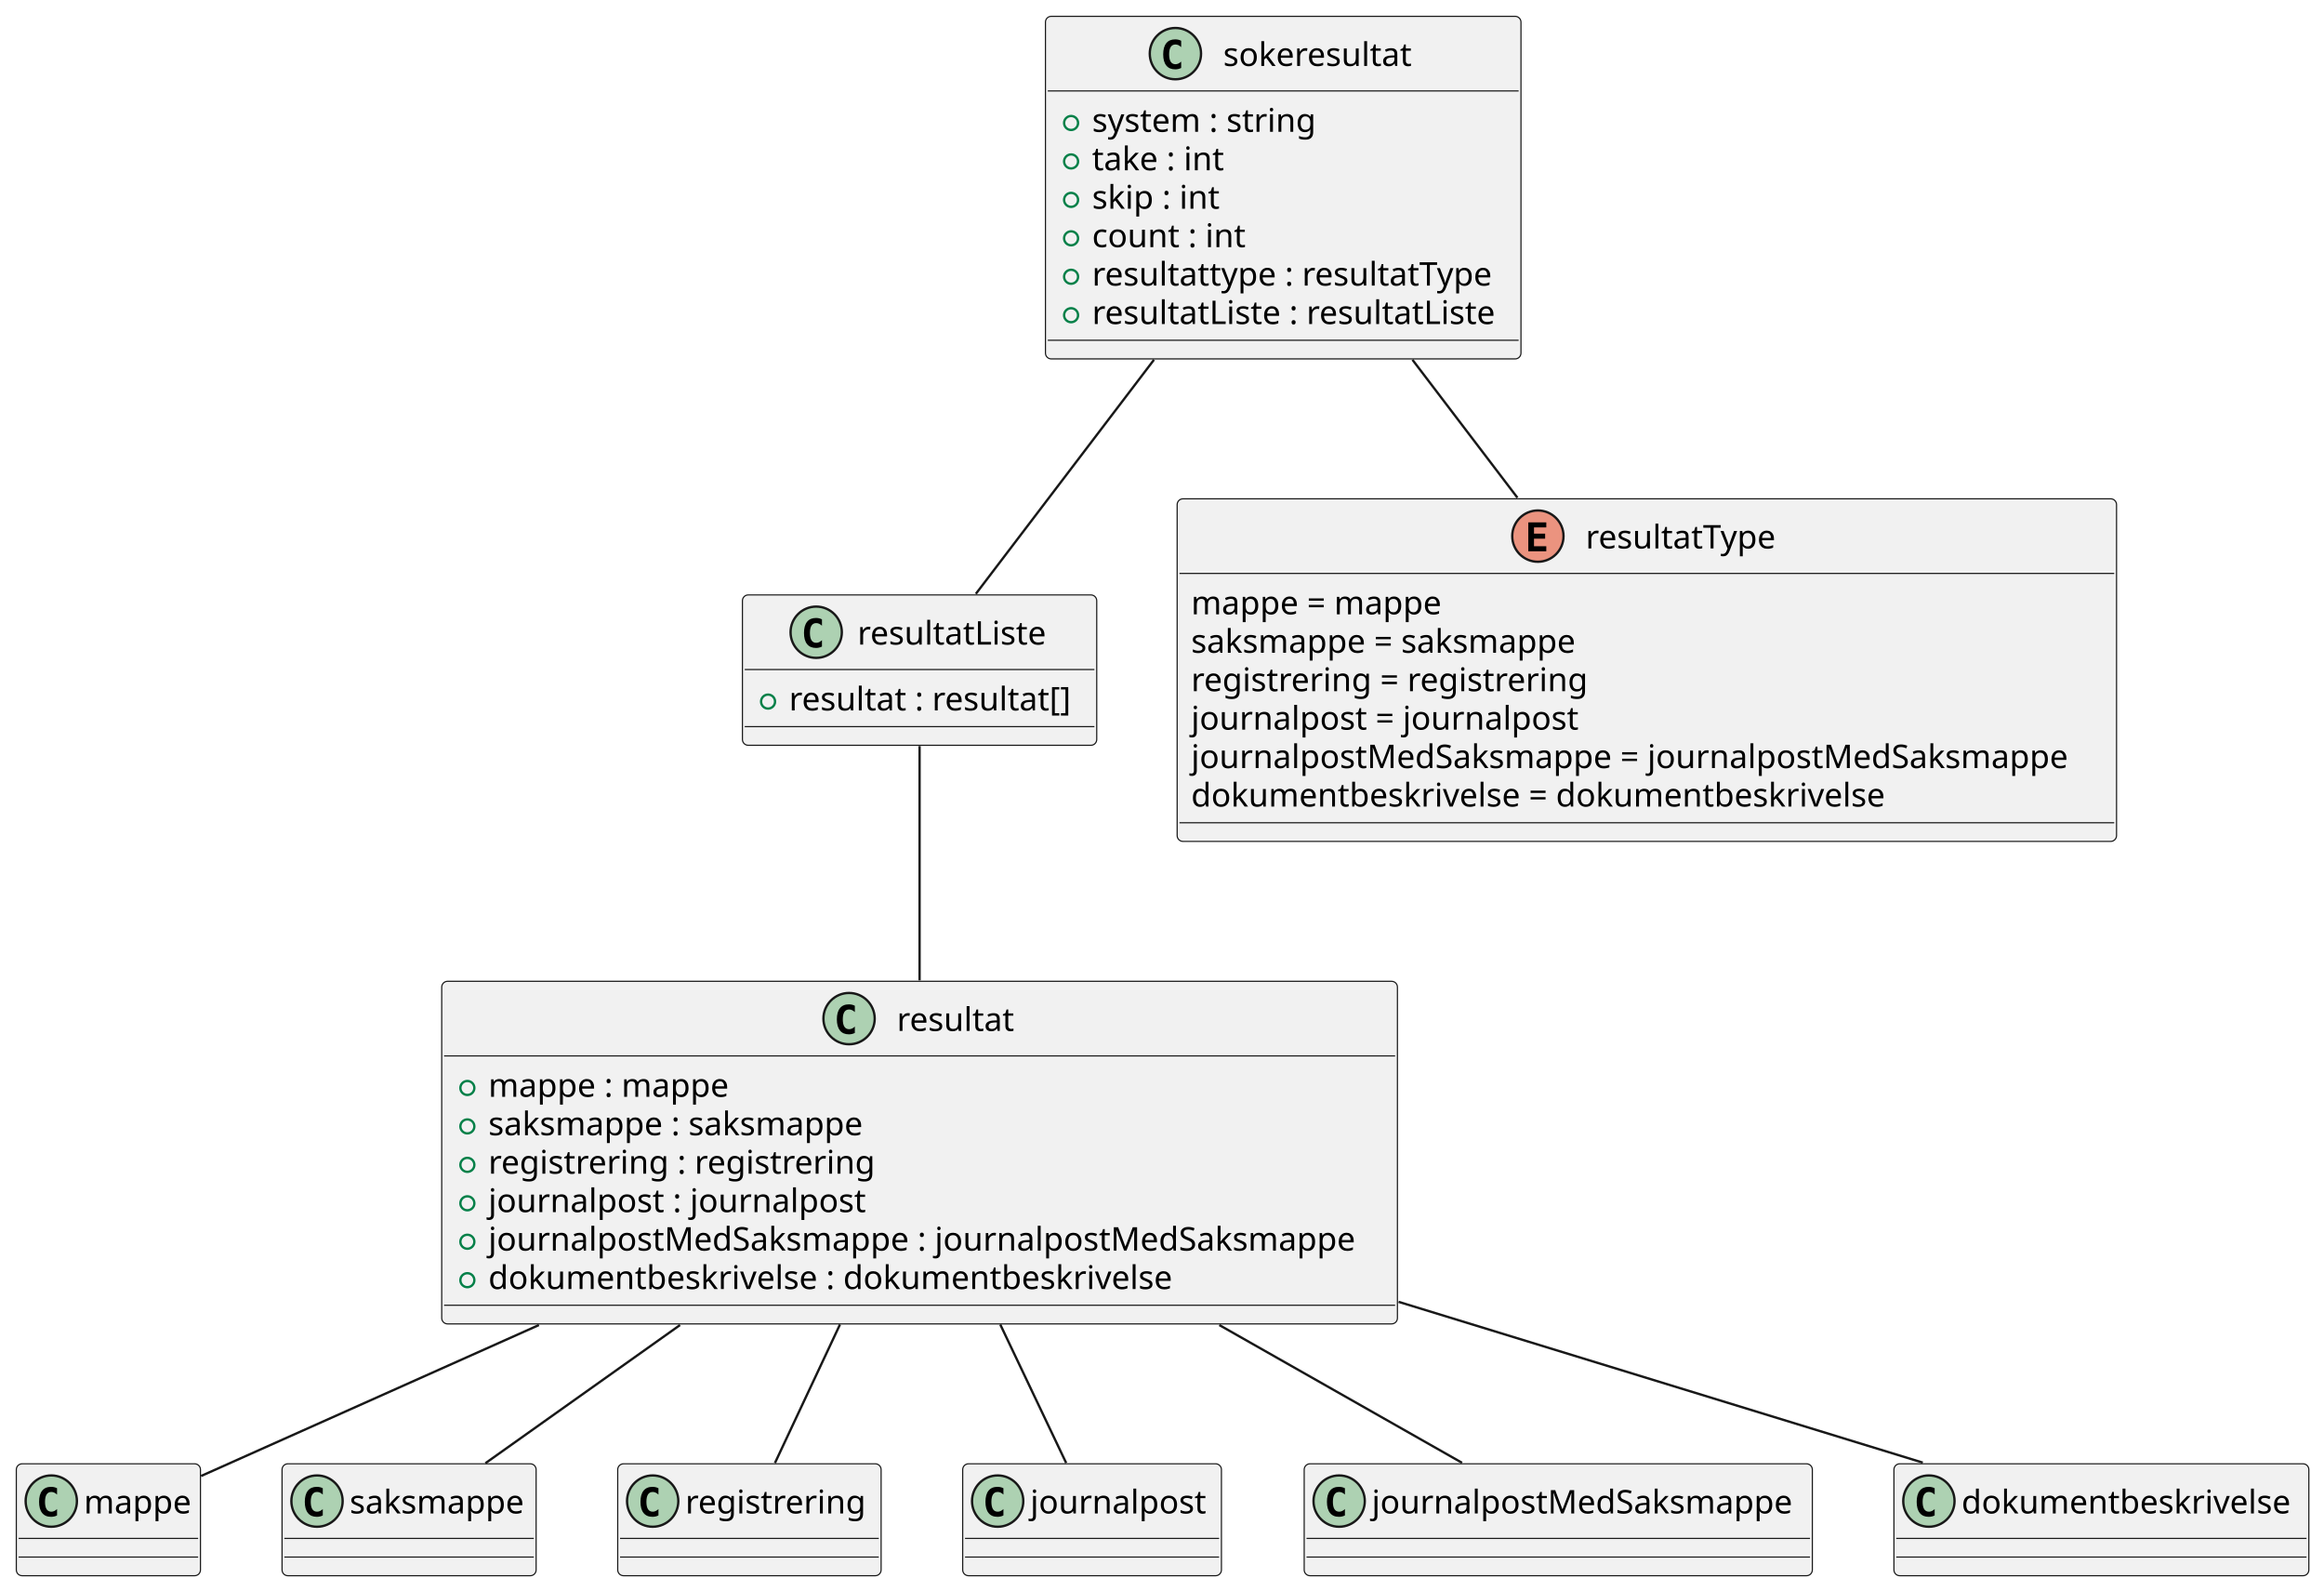
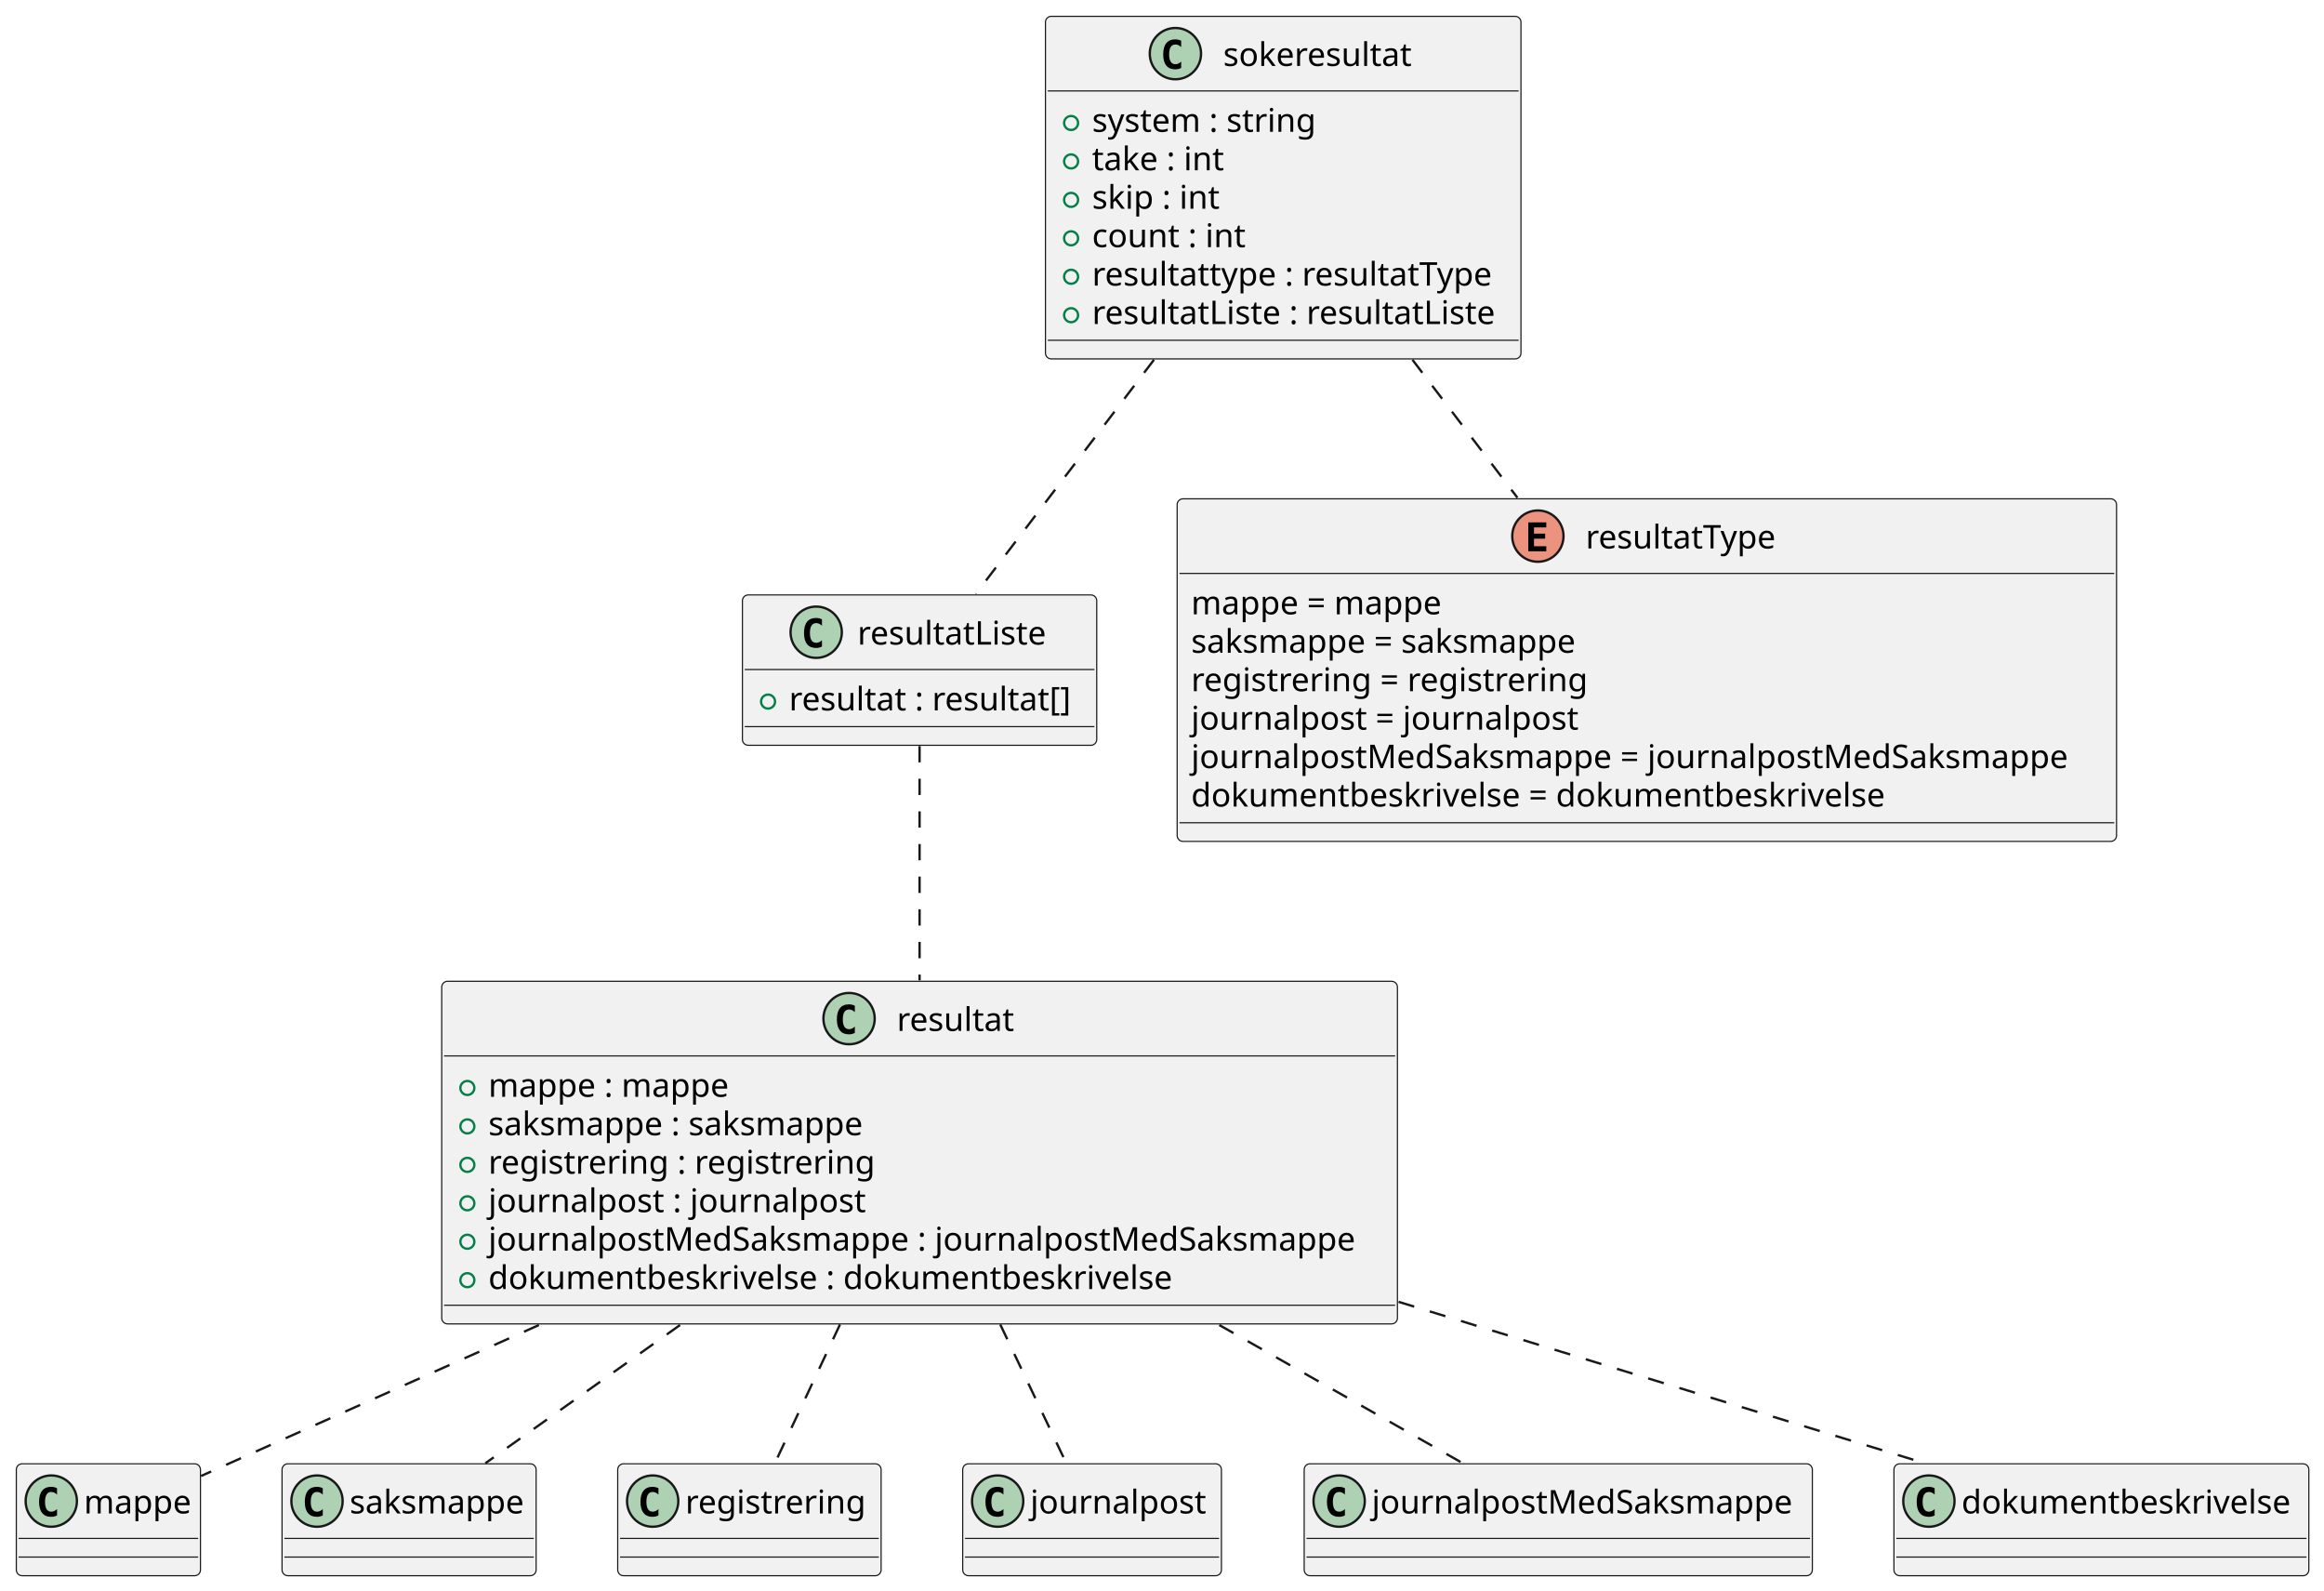
<svg xmlns="http://www.w3.org/2000/svg" contentStyleType="text/css" height="682px" preserveAspectRatio="none" style="width:997px;height:682px;background:#FFFFFF;" version="1.1" viewBox="0 0 997 682" width="997px" zoomAndPan="magnify">
  <defs />
  <g>
    <g id="elem_resultat">
      <rect codeLine="2" fill="#F1F1F1" height="146.93" id="resultat" rx="2.5" ry="2.5" style="stroke:#181818;stroke-width:0.5;" width="410" x="189.5" y="420.86" />
      <ellipse cx="364.25" cy="436.86" fill="#ADD1B2" rx="11" ry="11" style="stroke:#181818;stroke-width:1.0;" />
      <path d="M366.723,443.003 Q366.142,443.302 365.503,443.451 Q364.864,443.601 364.158,443.601 Q361.651,443.601 360.332,441.949 Q359.012,440.297 359.012,437.176 Q359.012,434.046 360.332,432.395 Q361.651,430.743 364.158,430.743 Q364.864,430.743 365.511,430.892 Q366.159,431.042 366.723,431.341 L366.723,434.063 Q366.092,433.482 365.499,433.212 Q364.905,432.942 364.274,432.942 Q362.93,432.942 362.245,434.009 Q361.56,435.076 361.56,437.176 Q361.56,439.268 362.245,440.334 Q362.93,441.401 364.274,441.401 Q364.905,441.401 365.499,441.131 Q366.092,440.861 366.723,440.28 Z " fill="#000000" />
      <text fill="#000000" font-family="sans-serif" font-size="14" lengthAdjust="spacing" textLength="52" x="384.75" y="442.151">resultat</text>
      <line style="stroke:#181818;stroke-width:0.5;" x1="190.5" x2="598.5" y1="452.86" y2="452.86" />
      <ellipse cx="200.5" cy="466.604" fill="none" rx="3" ry="3" style="stroke:#038048;stroke-width:1.0;" />
      <text fill="#000000" font-family="sans-serif" font-size="14" lengthAdjust="spacing" textLength="106" x="209.5" y="470.395">mappe : mappe</text>
      <ellipse cx="200.5" cy="483.092" fill="none" rx="3" ry="3" style="stroke:#038048;stroke-width:1.0;" />
      <text fill="#000000" font-family="sans-serif" font-size="14" lengthAdjust="spacing" textLength="166" x="209.5" y="486.883">saksmappe : saksmappe</text>
      <ellipse cx="200.5" cy="499.581" fill="none" rx="3" ry="3" style="stroke:#038048;stroke-width:1.0;" />
      <text fill="#000000" font-family="sans-serif" font-size="14" lengthAdjust="spacing" textLength="174" x="209.5" y="503.372">registrering : registrering</text>
      <ellipse cx="200.5" cy="516.069" fill="none" rx="3" ry="3" style="stroke:#038048;stroke-width:1.0;" />
      <text fill="#000000" font-family="sans-serif" font-size="14" lengthAdjust="spacing" textLength="170" x="209.5" y="519.86">journalpost : journalpost</text>
      <ellipse cx="200.5" cy="532.557" fill="none" rx="3" ry="3" style="stroke:#038048;stroke-width:1.0;" />
      <text fill="#000000" font-family="sans-serif" font-size="14" lengthAdjust="spacing" textLength="384" x="209.5" y="536.348">journalpostMedSaksmappe : journalpostMedSaksmappe</text>
      <ellipse cx="200.5" cy="549.045" fill="none" rx="3" ry="3" style="stroke:#038048;stroke-width:1.0;" />
      <text fill="#000000" font-family="sans-serif" font-size="14" lengthAdjust="spacing" textLength="304" x="209.5" y="552.837">dokumentbeskrivelse : dokumentbeskrivelse</text>
      <line style="stroke:#181818;stroke-width:0.5;" x1="190.5" x2="598.5" y1="559.79" y2="559.79" />
+     </g>
+     <g id="elem_resultatListe">
+       <rect codeLine="10" fill="#F1F1F1" height="64.488" id="resultatListe" rx="2.5" ry="2.5" style="stroke:#181818;stroke-width:0.5;" width="152" x="318.5" y="255.15" />
+       <ellipse cx="350.15" cy="271.15" fill="#ADD1B2" rx="11" ry="11" style="stroke:#181818;stroke-width:1.0;" />
+       <path d="M352.623,277.293 Q352.042,277.592 351.403,277.741 Q350.764,277.891 350.058,277.891 Q347.551,277.891 346.231,276.239 Q344.912,274.587 344.912,271.466 Q344.912,268.337 346.231,266.685 Q347.551,265.033 350.058,265.033 Q350.764,265.033 351.411,265.182 Q352.059,265.332 352.623,265.63 L352.623,268.353 Q351.992,267.772 351.399,267.502 Q350.805,267.233 350.174,267.233 Q348.83,267.233 348.145,268.299 Q347.46,269.366 347.46,271.466 Q347.46,273.558 348.145,274.624 Q348.83,275.691 350.174,275.691 Q350.805,275.691 351.399,275.421 Q351.992,275.151 352.623,274.57 Z " fill="#000000" />
+       <text fill="#000000" font-family="sans-serif" font-size="14" lengthAdjust="spacing" textLength="83" x="367.85" y="276.441">resultatListe</text>
+       <line style="stroke:#181818;stroke-width:0.5;" x1="319.5" x2="469.5" y1="287.15" y2="287.15" />
+       <ellipse cx="329.5" cy="300.894" fill="none" rx="3" ry="3" style="stroke:#038048;stroke-width:1.0;" />
+       <text fill="#000000" font-family="sans-serif" font-size="14" lengthAdjust="spacing" textLength="126" x="338.5" y="304.685">resultat : resultat[]</text>
+       <line style="stroke:#181818;stroke-width:0.5;" x1="319.5" x2="469.5" y1="311.638" y2="311.638" />
+     </g>
+     <g id="elem_resultatType">
+       <rect codeLine="13" fill="#F1F1F1" height="146.93" id="resultatType" rx="2.5" ry="2.5" style="stroke:#181818;stroke-width:0.5;" width="403" x="505" y="213.93" />
+       <ellipse cx="659.75" cy="229.93" fill="#EB937F" rx="11" ry="11" style="stroke:#181818;stroke-width:1.0;" />
+       <path d="M663.364,236.43 L655.644,236.43 L655.644,224.037 L663.364,224.037 L663.364,226.195 L658.093,226.195 L658.093,228.868 L662.866,228.868 L662.866,231.026 L658.093,231.026 L658.093,234.272 L663.364,234.272 Z " fill="#000000" />
+       <text fill="#000000" font-family="sans-serif" font-size="14" lengthAdjust="spacing" textLength="85" x="680.25" y="235.221">resultatType</text>
+       <line style="stroke:#181818;stroke-width:0.5;" x1="506" x2="907" y1="245.93" y2="245.93" />
+       <text fill="#000000" font-family="sans-serif" font-size="14" lengthAdjust="spacing" textLength="113" x="511" y="263.465">mappe = mappe</text>
+       <text fill="#000000" font-family="sans-serif" font-size="14" lengthAdjust="spacing" textLength="173" x="511" y="279.953">saksmappe = saksmappe</text>
+       <text fill="#000000" font-family="sans-serif" font-size="14" lengthAdjust="spacing" textLength="181" x="511" y="296.442">registrering = registrering</text>
+       <text fill="#000000" font-family="sans-serif" font-size="14" lengthAdjust="spacing" textLength="177" x="511" y="312.93">journalpost = journalpost</text>
+       <text fill="#000000" font-family="sans-serif" font-size="14" lengthAdjust="spacing" textLength="391" x="511" y="329.418">journalpostMedSaksmappe = journalpostMedSaksmappe</text>
+       <text fill="#000000" font-family="sans-serif" font-size="14" lengthAdjust="spacing" textLength="311" x="511" y="345.907">dokumentbeskrivelse = dokumentbeskrivelse</text>
+       <line style="stroke:#181818;stroke-width:0.5;" x1="506" x2="907" y1="352.86" y2="352.86" />
+     </g>
+     <g id="elem_sokeresultat">
+       <rect codeLine="21" fill="#F1F1F1" height="146.93" id="sokeresultat" rx="2.5" ry="2.5" style="stroke:#181818;stroke-width:0.5;" width="204" x="448.5" y="7" />
+       <ellipse cx="504.25" cy="23" fill="#ADD1B2" rx="11" ry="11" style="stroke:#181818;stroke-width:1.0;" />
+       <path d="M506.723,29.143 Q506.142,29.442 505.503,29.591 Q504.864,29.741 504.158,29.741 Q501.651,29.741 500.332,28.089 Q499.012,26.437 499.012,23.316 Q499.012,20.186 500.332,18.535 Q501.651,16.883 504.158,16.883 Q504.864,16.883 505.511,17.032 Q506.159,17.182 506.723,17.48 L506.723,20.203 Q506.092,19.622 505.499,19.352 Q504.905,19.082 504.274,19.082 Q502.93,19.082 502.245,20.149 Q501.56,21.216 501.56,23.316 Q501.56,25.408 502.245,26.474 Q502.93,27.541 504.274,27.541 Q504.905,27.541 505.499,27.271 Q506.092,27.002 506.723,26.42 Z " fill="#000000" />
+       <text fill="#000000" font-family="sans-serif" font-size="14" lengthAdjust="spacing" textLength="84" x="524.75" y="28.291">sokeresultat</text>
+       <line style="stroke:#181818;stroke-width:0.5;" x1="449.5" x2="651.5" y1="39" y2="39" />
+       <ellipse cx="459.5" cy="52.744" fill="none" rx="3" ry="3" style="stroke:#038048;stroke-width:1.0;" />
+       <text fill="#000000" font-family="sans-serif" font-size="14" lengthAdjust="spacing" textLength="99" x="468.5" y="56.535">system : string</text>
+       <ellipse cx="459.5" cy="69.232" fill="none" rx="3" ry="3" style="stroke:#038048;stroke-width:1.0;" />
+       <text fill="#000000" font-family="sans-serif" font-size="14" lengthAdjust="spacing" textLength="59" x="468.5" y="73.023">take : int</text>
+       <ellipse cx="459.5" cy="85.721" fill="none" rx="3" ry="3" style="stroke:#038048;stroke-width:1.0;" />
+       <text fill="#000000" font-family="sans-serif" font-size="14" lengthAdjust="spacing" textLength="58" x="468.5" y="89.512">skip : int</text>
+       <ellipse cx="459.5" cy="102.209" fill="none" rx="3" ry="3" style="stroke:#038048;stroke-width:1.0;" />
+       <text fill="#000000" font-family="sans-serif" font-size="14" lengthAdjust="spacing" textLength="69" x="468.5" y="106">count : int</text>
+       <ellipse cx="459.5" cy="118.697" fill="none" rx="3" ry="3" style="stroke:#038048;stroke-width:1.0;" />
+       <text fill="#000000" font-family="sans-serif" font-size="14" lengthAdjust="spacing" textLength="178" x="468.5" y="122.488">resultattype : resultatType</text>
+       <ellipse cx="459.5" cy="135.185" fill="none" rx="3" ry="3" style="stroke:#038048;stroke-width:1.0;" />
+       <text fill="#000000" font-family="sans-serif" font-size="14" lengthAdjust="spacing" textLength="178" x="468.5" y="138.977">resultatListe : resultatListe</text>
+       <line style="stroke:#181818;stroke-width:0.5;" x1="449.5" x2="651.5" y1="145.93" y2="145.93" />
    </g>
    <g id="elem_mappe">
      <rect fill="#F1F1F1" height="48" id="mappe" rx="2.5" ry="2.5" style="stroke:#181818;stroke-width:0.5;" width="79" x="7" y="627.79" />
      <ellipse cx="22" cy="643.79" fill="#ADD1B2" rx="11" ry="11" style="stroke:#181818;stroke-width:1.0;" />
      <path d="M24.473,649.933 Q23.892,650.232 23.253,650.381 Q22.614,650.531 21.908,650.531 Q19.401,650.531 18.081,648.879 Q16.762,647.227 16.762,644.106 Q16.762,640.976 18.081,639.325 Q19.401,637.673 21.908,637.673 Q22.614,637.673 23.261,637.822 Q23.909,637.972 24.473,638.27 L24.473,640.993 Q23.842,640.412 23.249,640.142 Q22.655,639.872 22.024,639.872 Q20.68,639.872 19.995,640.939 Q19.31,642.006 19.31,644.106 Q19.31,646.198 19.995,647.264 Q20.68,648.331 22.024,648.331 Q22.655,648.331 23.249,648.061 Q23.842,647.792 24.473,647.21 Z " fill="#000000" />
      <text fill="#000000" font-family="sans-serif" font-size="14" lengthAdjust="spacing" textLength="47" x="36" y="649.081">mappe</text>
      <line style="stroke:#181818;stroke-width:0.5;" x1="8" x2="85" y1="659.79" y2="659.79" />
      <line style="stroke:#181818;stroke-width:0.5;" x1="8" x2="85" y1="667.79" y2="667.79" />
    </g>
    <g id="elem_saksmappe">
      <rect fill="#F1F1F1" height="48" id="saksmappe" rx="2.5" ry="2.5" style="stroke:#181818;stroke-width:0.5;" width="109" x="121" y="627.79" />
      <ellipse cx="136" cy="643.79" fill="#ADD1B2" rx="11" ry="11" style="stroke:#181818;stroke-width:1.0;" />
      <path d="M138.473,649.933 Q137.892,650.232 137.253,650.381 Q136.614,650.531 135.908,650.531 Q133.401,650.531 132.082,648.879 Q130.762,647.227 130.762,644.106 Q130.762,640.976 132.082,639.325 Q133.401,637.673 135.908,637.673 Q136.614,637.673 137.261,637.822 Q137.909,637.972 138.473,638.27 L138.473,640.993 Q137.842,640.412 137.249,640.142 Q136.655,639.872 136.024,639.872 Q134.68,639.872 133.995,640.939 Q133.31,642.006 133.31,644.106 Q133.31,646.198 133.995,647.264 Q134.68,648.331 136.024,648.331 Q136.655,648.331 137.249,648.061 Q137.842,647.792 138.473,647.21 Z " fill="#000000" />
      <text fill="#000000" font-family="sans-serif" font-size="14" lengthAdjust="spacing" textLength="77" x="150" y="649.081">saksmappe</text>
      <line style="stroke:#181818;stroke-width:0.5;" x1="122" x2="229" y1="659.79" y2="659.79" />
      <line style="stroke:#181818;stroke-width:0.5;" x1="122" x2="229" y1="667.79" y2="667.79" />
    </g>
    <g id="elem_registrering">
      <rect fill="#F1F1F1" height="48" id="registrering" rx="2.5" ry="2.5" style="stroke:#181818;stroke-width:0.5;" width="113" x="265" y="627.79" />
      <ellipse cx="280" cy="643.79" fill="#ADD1B2" rx="11" ry="11" style="stroke:#181818;stroke-width:1.0;" />
      <path d="M282.473,649.933 Q281.892,650.232 281.253,650.381 Q280.614,650.531 279.908,650.531 Q277.401,650.531 276.082,648.879 Q274.762,647.227 274.762,644.106 Q274.762,640.976 276.082,639.325 Q277.401,637.673 279.908,637.673 Q280.614,637.673 281.261,637.822 Q281.909,637.972 282.473,638.27 L282.473,640.993 Q281.842,640.412 281.249,640.142 Q280.655,639.872 280.024,639.872 Q278.68,639.872 277.995,640.939 Q277.31,642.006 277.31,644.106 Q277.31,646.198 277.995,647.264 Q278.68,648.331 280.024,648.331 Q280.655,648.331 281.249,648.061 Q281.842,647.792 282.473,647.21 Z " fill="#000000" />
      <text fill="#000000" font-family="sans-serif" font-size="14" lengthAdjust="spacing" textLength="81" x="294" y="649.081">registrering</text>
      <line style="stroke:#181818;stroke-width:0.5;" x1="266" x2="377" y1="659.79" y2="659.79" />
      <line style="stroke:#181818;stroke-width:0.5;" x1="266" x2="377" y1="667.79" y2="667.79" />
    </g>
    <g id="elem_journalpost">
      <rect fill="#F1F1F1" height="48" id="journalpost" rx="2.5" ry="2.5" style="stroke:#181818;stroke-width:0.5;" width="111" x="413" y="627.79" />
      <ellipse cx="428" cy="643.79" fill="#ADD1B2" rx="11" ry="11" style="stroke:#181818;stroke-width:1.0;" />
      <path d="M430.473,649.933 Q429.892,650.232 429.253,650.381 Q428.614,650.531 427.908,650.531 Q425.401,650.531 424.082,648.879 Q422.762,647.227 422.762,644.106 Q422.762,640.976 424.082,639.325 Q425.401,637.673 427.908,637.673 Q428.614,637.673 429.261,637.822 Q429.909,637.972 430.473,638.27 L430.473,640.993 Q429.842,640.412 429.249,640.142 Q428.655,639.872 428.024,639.872 Q426.68,639.872 425.995,640.939 Q425.31,642.006 425.31,644.106 Q425.31,646.198 425.995,647.264 Q426.68,648.331 428.024,648.331 Q428.655,648.331 429.249,648.061 Q429.842,647.792 430.473,647.21 Z " fill="#000000" />
      <text fill="#000000" font-family="sans-serif" font-size="14" lengthAdjust="spacing" textLength="79" x="442" y="649.081">journalpost</text>
      <line style="stroke:#181818;stroke-width:0.5;" x1="414" x2="523" y1="659.79" y2="659.79" />
      <line style="stroke:#181818;stroke-width:0.5;" x1="414" x2="523" y1="667.79" y2="667.79" />
    </g>
    <g id="elem_journalpostMedSaksmappe">
      <rect fill="#F1F1F1" height="48" id="journalpostMedSaksmappe" rx="2.5" ry="2.5" style="stroke:#181818;stroke-width:0.5;" width="218" x="559.5" y="627.79" />
      <ellipse cx="574.5" cy="643.79" fill="#ADD1B2" rx="11" ry="11" style="stroke:#181818;stroke-width:1.0;" />
      <path d="M576.973,649.933 Q576.392,650.232 575.753,650.381 Q575.114,650.531 574.408,650.531 Q571.901,650.531 570.582,648.879 Q569.262,647.227 569.262,644.106 Q569.262,640.976 570.582,639.325 Q571.901,637.673 574.408,637.673 Q575.114,637.673 575.761,637.822 Q576.409,637.972 576.973,638.27 L576.973,640.993 Q576.342,640.412 575.749,640.142 Q575.155,639.872 574.524,639.872 Q573.18,639.872 572.495,640.939 Q571.81,642.006 571.81,644.106 Q571.81,646.198 572.495,647.264 Q573.18,648.331 574.524,648.331 Q575.155,648.331 575.749,648.061 Q576.342,647.792 576.973,647.21 Z " fill="#000000" />
      <text fill="#000000" font-family="sans-serif" font-size="14" lengthAdjust="spacing" textLength="186" x="588.5" y="649.081">journalpostMedSaksmappe</text>
      <line style="stroke:#181818;stroke-width:0.5;" x1="560.5" x2="776.5" y1="659.79" y2="659.79" />
      <line style="stroke:#181818;stroke-width:0.5;" x1="560.5" x2="776.5" y1="667.79" y2="667.79" />
    </g>
    <g id="elem_dokumentbeskrivelse">
      <rect fill="#F1F1F1" height="48" id="dokumentbeskrivelse" rx="2.5" ry="2.5" style="stroke:#181818;stroke-width:0.5;" width="178" x="812.5" y="627.79" />
      <ellipse cx="827.5" cy="643.79" fill="#ADD1B2" rx="11" ry="11" style="stroke:#181818;stroke-width:1.0;" />
      <path d="M829.973,649.933 Q829.392,650.232 828.753,650.381 Q828.114,650.531 827.408,650.531 Q824.901,650.531 823.582,648.879 Q822.262,647.227 822.262,644.106 Q822.262,640.976 823.582,639.325 Q824.901,637.673 827.408,637.673 Q828.114,637.673 828.761,637.822 Q829.409,637.972 829.973,638.27 L829.973,640.993 Q829.342,640.412 828.749,640.142 Q828.155,639.872 827.524,639.872 Q826.18,639.872 825.495,640.939 Q824.81,642.006 824.81,644.106 Q824.81,646.198 825.495,647.264 Q826.18,648.331 827.524,648.331 Q828.155,648.331 828.749,648.061 Q829.342,647.792 829.973,647.21 Z " fill="#000000" />
      <text fill="#000000" font-family="sans-serif" font-size="14" lengthAdjust="spacing" textLength="146" x="841.5" y="649.081">dokumentbeskrivelse</text>
      <line style="stroke:#181818;stroke-width:0.5;" x1="813.5" x2="989.5" y1="659.79" y2="659.79" />
      <line style="stroke:#181818;stroke-width:0.5;" x1="813.5" x2="989.5" y1="667.79" y2="667.79" />
    </g>
-     <g id="elem_resultatListe">
-       <rect codeLine="17" fill="#F1F1F1" height="64.488" id="resultatListe" rx="2.5" ry="2.5" style="stroke:#181818;stroke-width:0.5;" width="152" x="318.5" y="255.15" />
-       <ellipse cx="350.15" cy="271.15" fill="#ADD1B2" rx="11" ry="11" style="stroke:#181818;stroke-width:1.0;" />
-       <path d="M352.623,277.293 Q352.042,277.592 351.403,277.741 Q350.764,277.891 350.058,277.891 Q347.551,277.891 346.231,276.239 Q344.912,274.587 344.912,271.466 Q344.912,268.337 346.231,266.685 Q347.551,265.033 350.058,265.033 Q350.764,265.033 351.411,265.182 Q352.059,265.332 352.623,265.63 L352.623,268.353 Q351.992,267.772 351.399,267.502 Q350.805,267.233 350.174,267.233 Q348.83,267.233 348.145,268.299 Q347.46,269.366 347.46,271.466 Q347.46,273.558 348.145,274.624 Q348.83,275.691 350.174,275.691 Q350.805,275.691 351.399,275.421 Q351.992,275.151 352.623,274.57 Z " fill="#000000" />
-       <text fill="#000000" font-family="sans-serif" font-size="14" lengthAdjust="spacing" textLength="83" x="367.85" y="276.441">resultatListe</text>
-       <line style="stroke:#181818;stroke-width:0.5;" x1="319.5" x2="469.5" y1="287.15" y2="287.15" />
-       <ellipse cx="329.5" cy="300.894" fill="none" rx="3" ry="3" style="stroke:#038048;stroke-width:1.0;" />
-       <text fill="#000000" font-family="sans-serif" font-size="14" lengthAdjust="spacing" textLength="126" x="338.5" y="304.685">resultat : resultat[]</text>
-       <line style="stroke:#181818;stroke-width:0.5;" x1="319.5" x2="469.5" y1="311.638" y2="311.638" />
-     </g>
-     <g id="elem_resultatType">
-       <rect codeLine="21" fill="#F1F1F1" height="146.93" id="resultatType" rx="2.5" ry="2.5" style="stroke:#181818;stroke-width:0.5;" width="403" x="505" y="213.93" />
-       <ellipse cx="659.75" cy="229.93" fill="#EB937F" rx="11" ry="11" style="stroke:#181818;stroke-width:1.0;" />
-       <path d="M663.364,236.43 L655.644,236.43 L655.644,224.037 L663.364,224.037 L663.364,226.195 L658.093,226.195 L658.093,228.868 L662.866,228.868 L662.866,231.026 L658.093,231.026 L658.093,234.272 L663.364,234.272 Z " fill="#000000" />
-       <text fill="#000000" font-family="sans-serif" font-size="14" lengthAdjust="spacing" textLength="85" x="680.25" y="235.221">resultatType</text>
-       <line style="stroke:#181818;stroke-width:0.5;" x1="506" x2="907" y1="245.93" y2="245.93" />
-       <text fill="#000000" font-family="sans-serif" font-size="14" lengthAdjust="spacing" textLength="113" x="511" y="263.465">mappe = mappe</text>
-       <text fill="#000000" font-family="sans-serif" font-size="14" lengthAdjust="spacing" textLength="173" x="511" y="279.953">saksmappe = saksmappe</text>
-       <text fill="#000000" font-family="sans-serif" font-size="14" lengthAdjust="spacing" textLength="181" x="511" y="296.442">registrering = registrering</text>
-       <text fill="#000000" font-family="sans-serif" font-size="14" lengthAdjust="spacing" textLength="177" x="511" y="312.93">journalpost = journalpost</text>
-       <text fill="#000000" font-family="sans-serif" font-size="14" lengthAdjust="spacing" textLength="391" x="511" y="329.418">journalpostMedSaksmappe = journalpostMedSaksmappe</text>
-       <text fill="#000000" font-family="sans-serif" font-size="14" lengthAdjust="spacing" textLength="311" x="511" y="345.907">dokumentbeskrivelse = dokumentbeskrivelse</text>
-       <line style="stroke:#181818;stroke-width:0.5;" x1="506" x2="907" y1="352.86" y2="352.86" />
-     </g>
-     <g id="elem_sokeresultat">
-       <rect codeLine="29" fill="#F1F1F1" height="146.93" id="sokeresultat" rx="2.5" ry="2.5" style="stroke:#181818;stroke-width:0.5;" width="204" x="448.5" y="7" />
-       <ellipse cx="504.25" cy="23" fill="#ADD1B2" rx="11" ry="11" style="stroke:#181818;stroke-width:1.0;" />
-       <path d="M506.723,29.143 Q506.142,29.442 505.503,29.591 Q504.864,29.741 504.158,29.741 Q501.651,29.741 500.332,28.089 Q499.012,26.437 499.012,23.316 Q499.012,20.186 500.332,18.535 Q501.651,16.883 504.158,16.883 Q504.864,16.883 505.511,17.032 Q506.159,17.182 506.723,17.48 L506.723,20.203 Q506.092,19.622 505.499,19.352 Q504.905,19.082 504.274,19.082 Q502.93,19.082 502.245,20.149 Q501.56,21.216 501.56,23.316 Q501.56,25.408 502.245,26.474 Q502.93,27.541 504.274,27.541 Q504.905,27.541 505.499,27.271 Q506.092,27.002 506.723,26.42 Z " fill="#000000" />
-       <text fill="#000000" font-family="sans-serif" font-size="14" lengthAdjust="spacing" textLength="84" x="524.75" y="28.291">sokeresultat</text>
-       <line style="stroke:#181818;stroke-width:0.5;" x1="449.5" x2="651.5" y1="39" y2="39" />
-       <ellipse cx="459.5" cy="52.744" fill="none" rx="3" ry="3" style="stroke:#038048;stroke-width:1.0;" />
-       <text fill="#000000" font-family="sans-serif" font-size="14" lengthAdjust="spacing" textLength="99" x="468.5" y="56.535">system : string</text>
-       <ellipse cx="459.5" cy="69.232" fill="none" rx="3" ry="3" style="stroke:#038048;stroke-width:1.0;" />
-       <text fill="#000000" font-family="sans-serif" font-size="14" lengthAdjust="spacing" textLength="59" x="468.5" y="73.023">take : int</text>
-       <ellipse cx="459.5" cy="85.721" fill="none" rx="3" ry="3" style="stroke:#038048;stroke-width:1.0;" />
-       <text fill="#000000" font-family="sans-serif" font-size="14" lengthAdjust="spacing" textLength="58" x="468.5" y="89.512">skip : int</text>
-       <ellipse cx="459.5" cy="102.209" fill="none" rx="3" ry="3" style="stroke:#038048;stroke-width:1.0;" />
-       <text fill="#000000" font-family="sans-serif" font-size="14" lengthAdjust="spacing" textLength="69" x="468.5" y="106">count : int</text>
-       <ellipse cx="459.5" cy="118.697" fill="none" rx="3" ry="3" style="stroke:#038048;stroke-width:1.0;" />
-       <text fill="#000000" font-family="sans-serif" font-size="14" lengthAdjust="spacing" textLength="178" x="468.5" y="122.488">resultattype : resultatType</text>
-       <ellipse cx="459.5" cy="135.185" fill="none" rx="3" ry="3" style="stroke:#038048;stroke-width:1.0;" />
-       <text fill="#000000" font-family="sans-serif" font-size="14" lengthAdjust="spacing" textLength="178" x="468.5" y="138.977">resultatListe : resultatListe</text>
-       <line style="stroke:#181818;stroke-width:0.5;" x1="449.5" x2="651.5" y1="145.93" y2="145.93" />
-     </g>
    <g id="link_resultat_mappe">
-       <path codeLine="10" d="M231.2,568.28 C177.34,592.34 122.1,617.01 86.25,633.03 " fill="none" id="resultat-mappe" style="stroke:#181818;stroke-width:1.0;" />
+       <path codeLine="3" d="M231.2,568.28 C177.34,592.34 122.1,617.01 86.25,633.03 " fill="none" id="resultat-mappe" style="stroke:#181818;stroke-width:1.0;stroke-dasharray:7.0,7.0;" />
    </g>
    <g id="link_resultat_saksmappe">
-       <path codeLine="11" d="M291.73,568.28 C261.51,589.74 230.59,611.68 208.25,627.54 " fill="none" id="resultat-saksmappe" style="stroke:#181818;stroke-width:1.0;" />
+       <path codeLine="4" d="M291.73,568.28 C261.51,589.74 230.59,611.68 208.25,627.54 " fill="none" id="resultat-saksmappe" style="stroke:#181818;stroke-width:1.0;stroke-dasharray:7.0,7.0;" />
    </g>
    <g id="link_resultat_registrering">
-       <path codeLine="12" d="M360.35,568.05 C350.26,589.55 339.92,611.55 332.45,627.46 " fill="none" id="resultat-registrering" style="stroke:#181818;stroke-width:1.0;" />
+       <path codeLine="5" d="M360.35,568.05 C350.26,589.55 339.92,611.55 332.45,627.46 " fill="none" id="resultat-registrering" style="stroke:#181818;stroke-width:1.0;stroke-dasharray:7.0,7.0;" />
    </g>
    <g id="link_resultat_journalpost">
-       <path codeLine="13" d="M429.12,568.05 C439.35,589.55 449.82,611.55 457.4,627.46 " fill="none" id="resultat-journalpost" style="stroke:#181818;stroke-width:1.0;" />
+       <path codeLine="6" d="M429.12,568.05 C439.35,589.55 449.82,611.55 457.4,627.46 " fill="none" id="resultat-journalpost" style="stroke:#181818;stroke-width:1.0;stroke-dasharray:7.0,7.0;" />
    </g>
    <g id="link_resultat_journalpostMedSaksmappe">
-       <path codeLine="14" d="M523.08,568.28 C560.76,589.66 599.29,611.52 627.22,627.37 " fill="none" id="resultat-journalpostMedSaksmappe" style="stroke:#181818;stroke-width:1.0;" />
+       <path codeLine="7" d="M523.08,568.28 C560.76,589.66 599.29,611.52 627.22,627.37 " fill="none" id="resultat-journalpostMedSaksmappe" style="stroke:#181818;stroke-width:1.0;stroke-dasharray:7.0,7.0;" />
    </g>
    <g id="link_resultat_dokumentbeskrivelse">
-       <path codeLine="15" d="M599.99,558.33 C679.31,582.66 765.15,608.98 824.88,627.29 " fill="none" id="resultat-dokumentbeskrivelse" style="stroke:#181818;stroke-width:1.0;" />
+       <path codeLine="8" d="M599.99,558.33 C679.31,582.66 765.15,608.98 824.88,627.29 " fill="none" id="resultat-dokumentbeskrivelse" style="stroke:#181818;stroke-width:1.0;stroke-dasharray:7.0,7.0;" />
    </g>
    <g id="link_resultatListe_resultat">
-       <path codeLine="20" d="M394.5,319.97 C394.5,346.69 394.5,386.03 394.5,420.48 " fill="none" id="resultatListe-resultat" style="stroke:#181818;stroke-width:1.0;" />
+       <path codeLine="10" d="M394.5,319.97 C394.5,346.69 394.5,386.03 394.5,420.48 " fill="none" id="resultatListe-resultat" style="stroke:#181818;stroke-width:1.0;stroke-dasharray:7.0,7.0;" />
    </g>
    <g id="link_sokeresultat_resultatType">
-       <path codeLine="37" d="M605.94,154.29 C620.56,173.51 636.35,194.24 650.98,213.46 " fill="none" id="sokeresultat-resultatType" style="stroke:#181818;stroke-width:1.0;" />
+       <path codeLine="12" d="M605.94,154.29 C620.56,173.51 636.35,194.24 650.98,213.46 " fill="none" id="sokeresultat-resultatType" style="stroke:#181818;stroke-width:1.0;stroke-dasharray:7.0,7.0;" />
    </g>
    <g id="link_sokeresultat_resultatListe">
-       <path codeLine="38" d="M495.06,154.29 C468.88,188.69 438.98,227.97 418.64,254.69 " fill="none" id="sokeresultat-resultatListe" style="stroke:#181818;stroke-width:1.0;" />
+       <path codeLine="13" d="M495.06,154.29 C468.88,188.69 438.98,227.97 418.64,254.69 " fill="none" id="sokeresultat-resultatListe" style="stroke:#181818;stroke-width:1.0;stroke-dasharray:7.0,7.0;" />
    </g>
  </g>
</svg>
